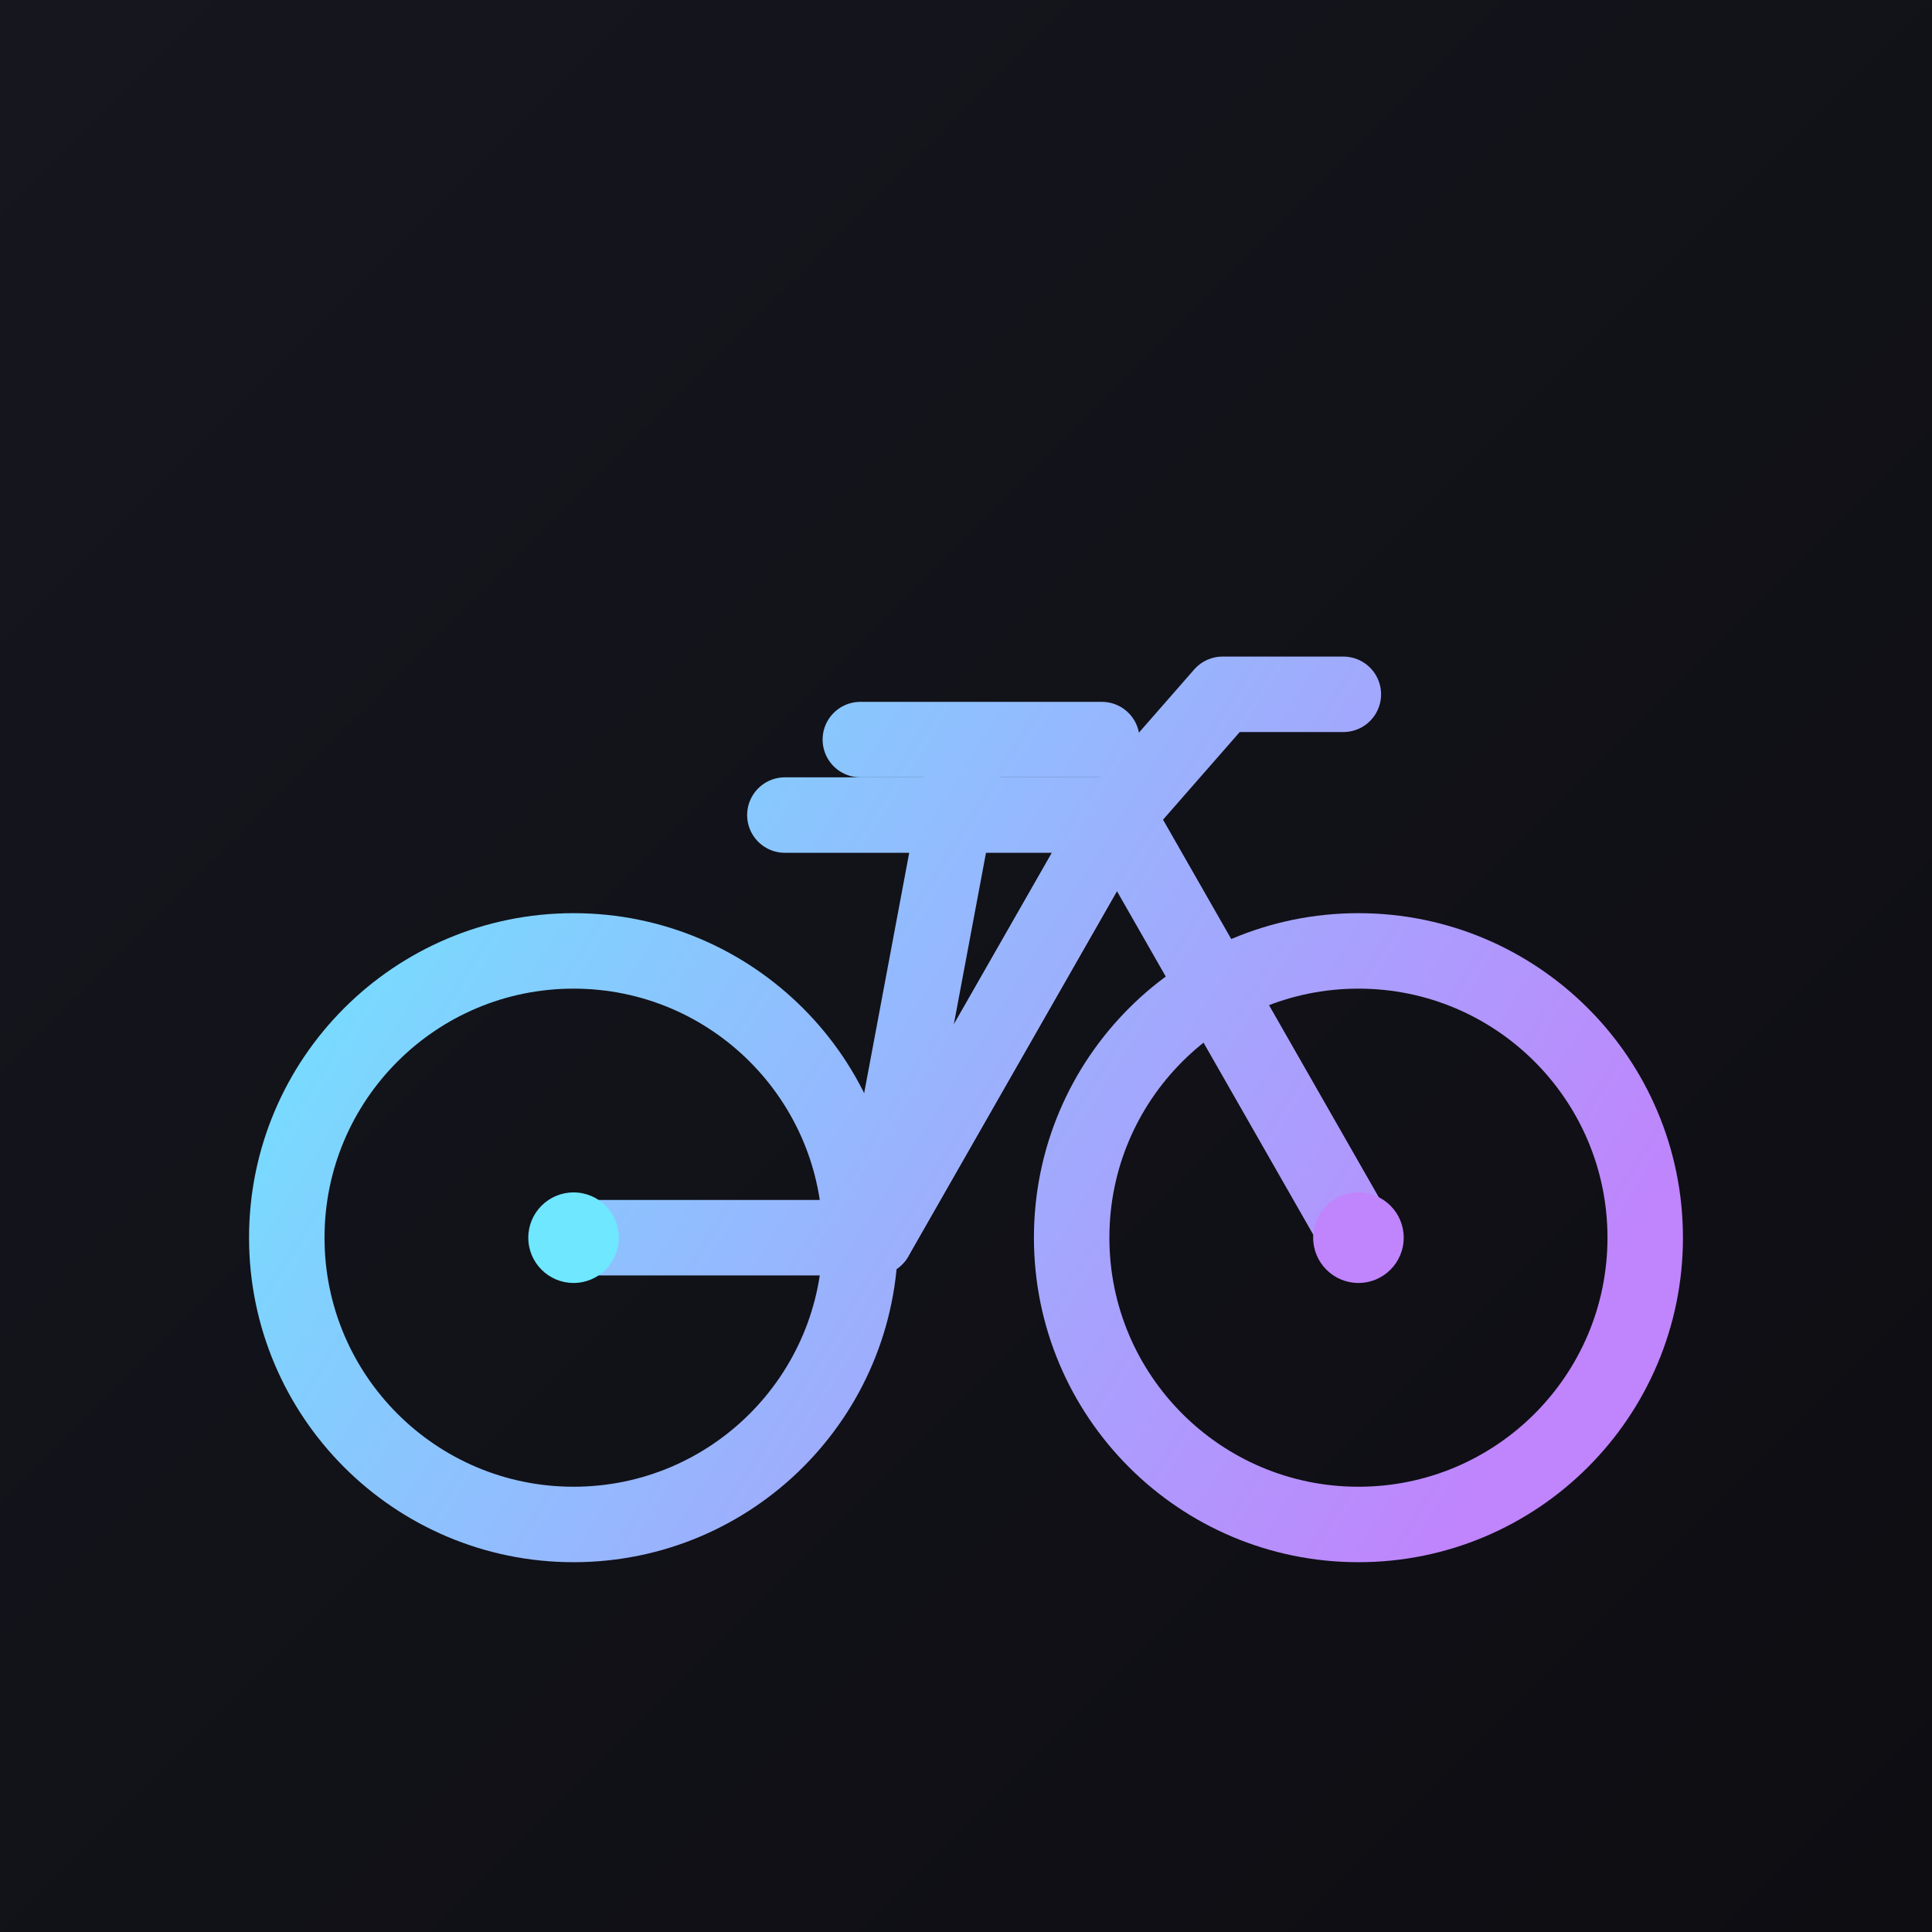
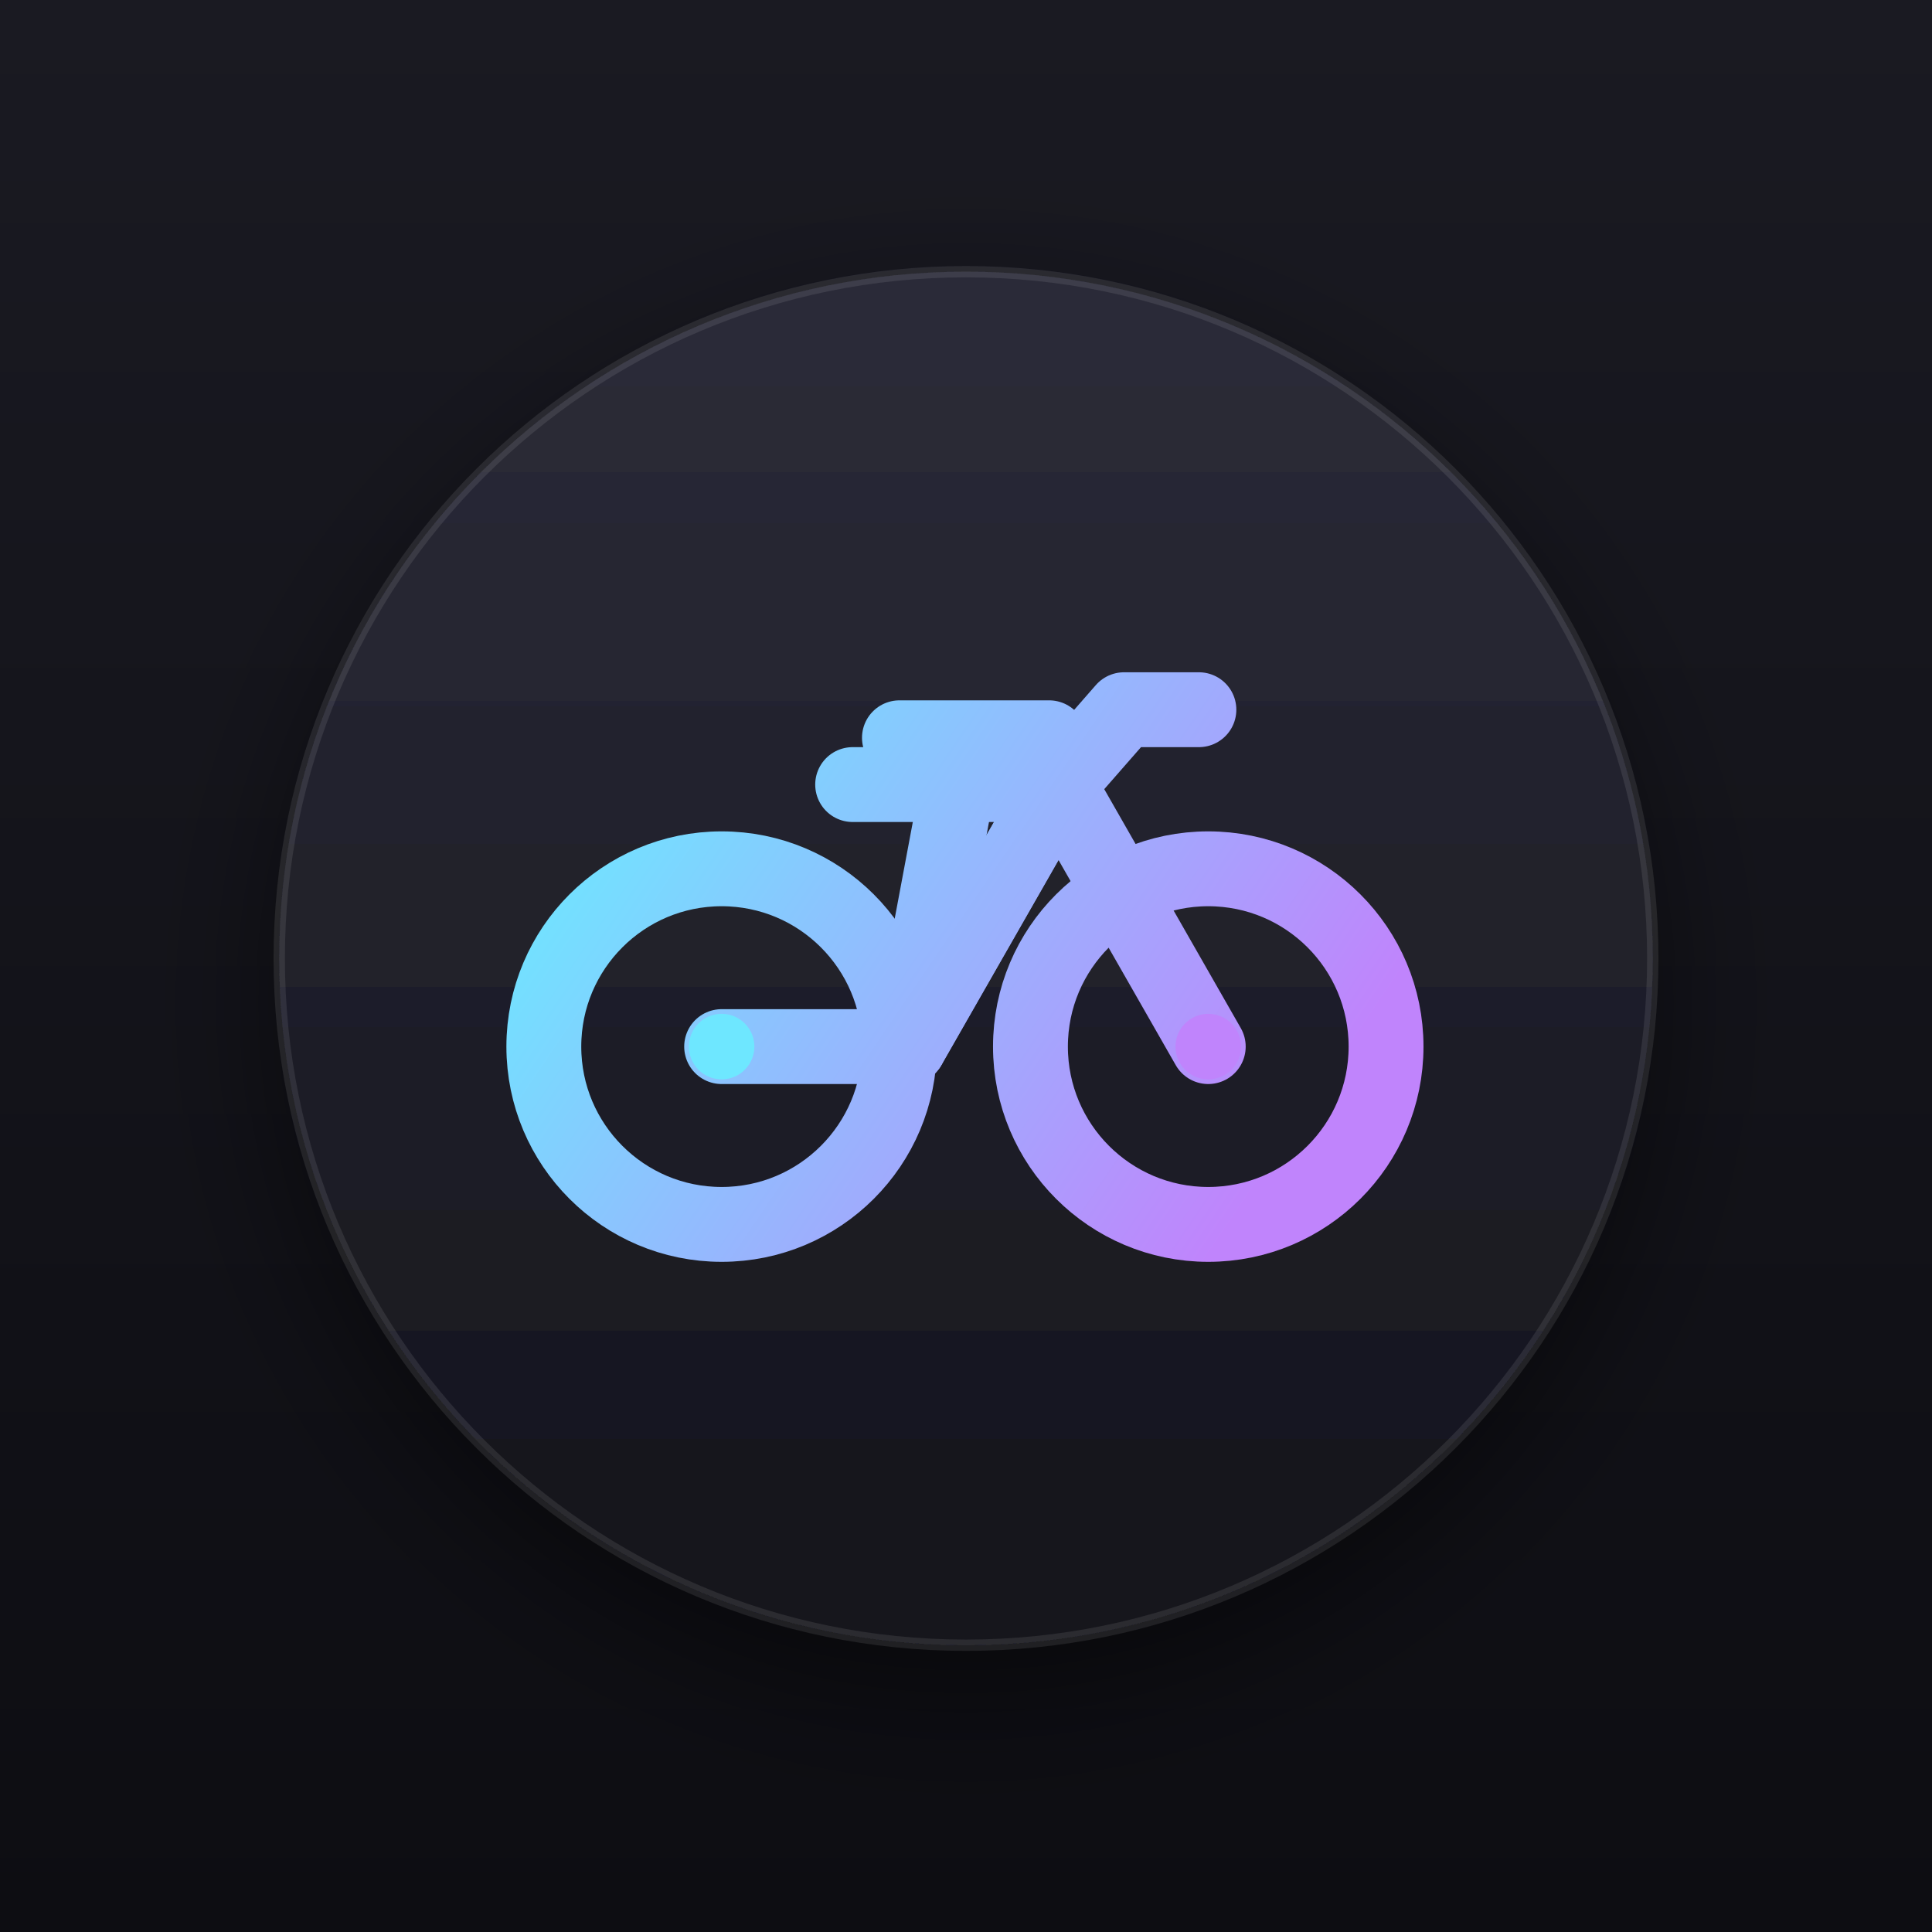
<svg xmlns="http://www.w3.org/2000/svg" width="512" height="512" viewBox="0 0 512 512" fill="none">
  <defs>
-     <linearGradient id="bg" x1="0" y1="0" x2="512" y2="512" gradientUnits="userSpaceOnUse">
-       <stop stop-color="#16161f" />
+     <linearGradient id="bg" x1="0" y1="0" x2="0" y2="512" gradientUnits="userSpaceOnUse">
+       <stop stop-color="#1a1a22" />
      <stop offset="1" stop-color="#0d0d12" />
    </linearGradient>
-     <linearGradient id="ink" x1="96" y1="160" x2="416" y2="360" gradientUnits="userSpaceOnUse">
+     <linearGradient id="coin" x1="256" y1="72" x2="256" y2="436" gradientUnits="userSpaceOnUse">
+       <stop stop-color="#2c2c39" />
+       <stop offset="1" stop-color="#14141b" />
+     </linearGradient>
+     <linearGradient id="ink" x1="120" y1="170" x2="400" y2="360" gradientUnits="userSpaceOnUse">
      <stop stop-color="#6ee7ff" />
      <stop offset="1" stop-color="#c084fc" />
    </linearGradient>
+     <filter id="elev" x="-40%" y="-40%" width="180%" height="180%">
+       <feDropShadow dx="0" dy="12" stdDeviation="18" flood-color="#000000" flood-opacity="0.5" />
+     </filter>
  </defs>
  <rect width="512" height="512" fill="url(#bg)" />
-   <g stroke="url(#ink)" stroke-width="20" stroke-linecap="round" stroke-linejoin="round" fill="none">
+   <circle cx="256" cy="254" r="182" fill="url(#coin)" filter="url(#elev)" />
+   <circle cx="256" cy="254" r="182" fill="none" stroke="#ffffff" stroke-opacity="0.09" stroke-width="3" />
+   <g transform="translate(97 74) scale(0.62)" fill="none" stroke="url(#ink)" stroke-width="32" stroke-linecap="round" stroke-linejoin="round">
    <circle cx="152" cy="328" r="76" />
    <circle cx="360" cy="328" r="76" />
    <path d="M152 328 L232 328 L296 216 L208 216" />
    <path d="M232 328 L296 216" />
    <path d="M360 328 L296 216" />
    <path d="M232 328 L256 200" />
    <path d="M228 196 L292 196" />
    <path d="M296 216 L324 184 L356 184" />
+     <circle cx="152" cy="328" r="14" fill="#6ee7ff" stroke="none" />
+     <circle cx="360" cy="328" r="14" fill="#c084fc" stroke="none" />
  </g>
-   <circle cx="152" cy="328" r="12" fill="#6ee7ff" />
-   <circle cx="360" cy="328" r="12" fill="#c084fc" />
</svg>
